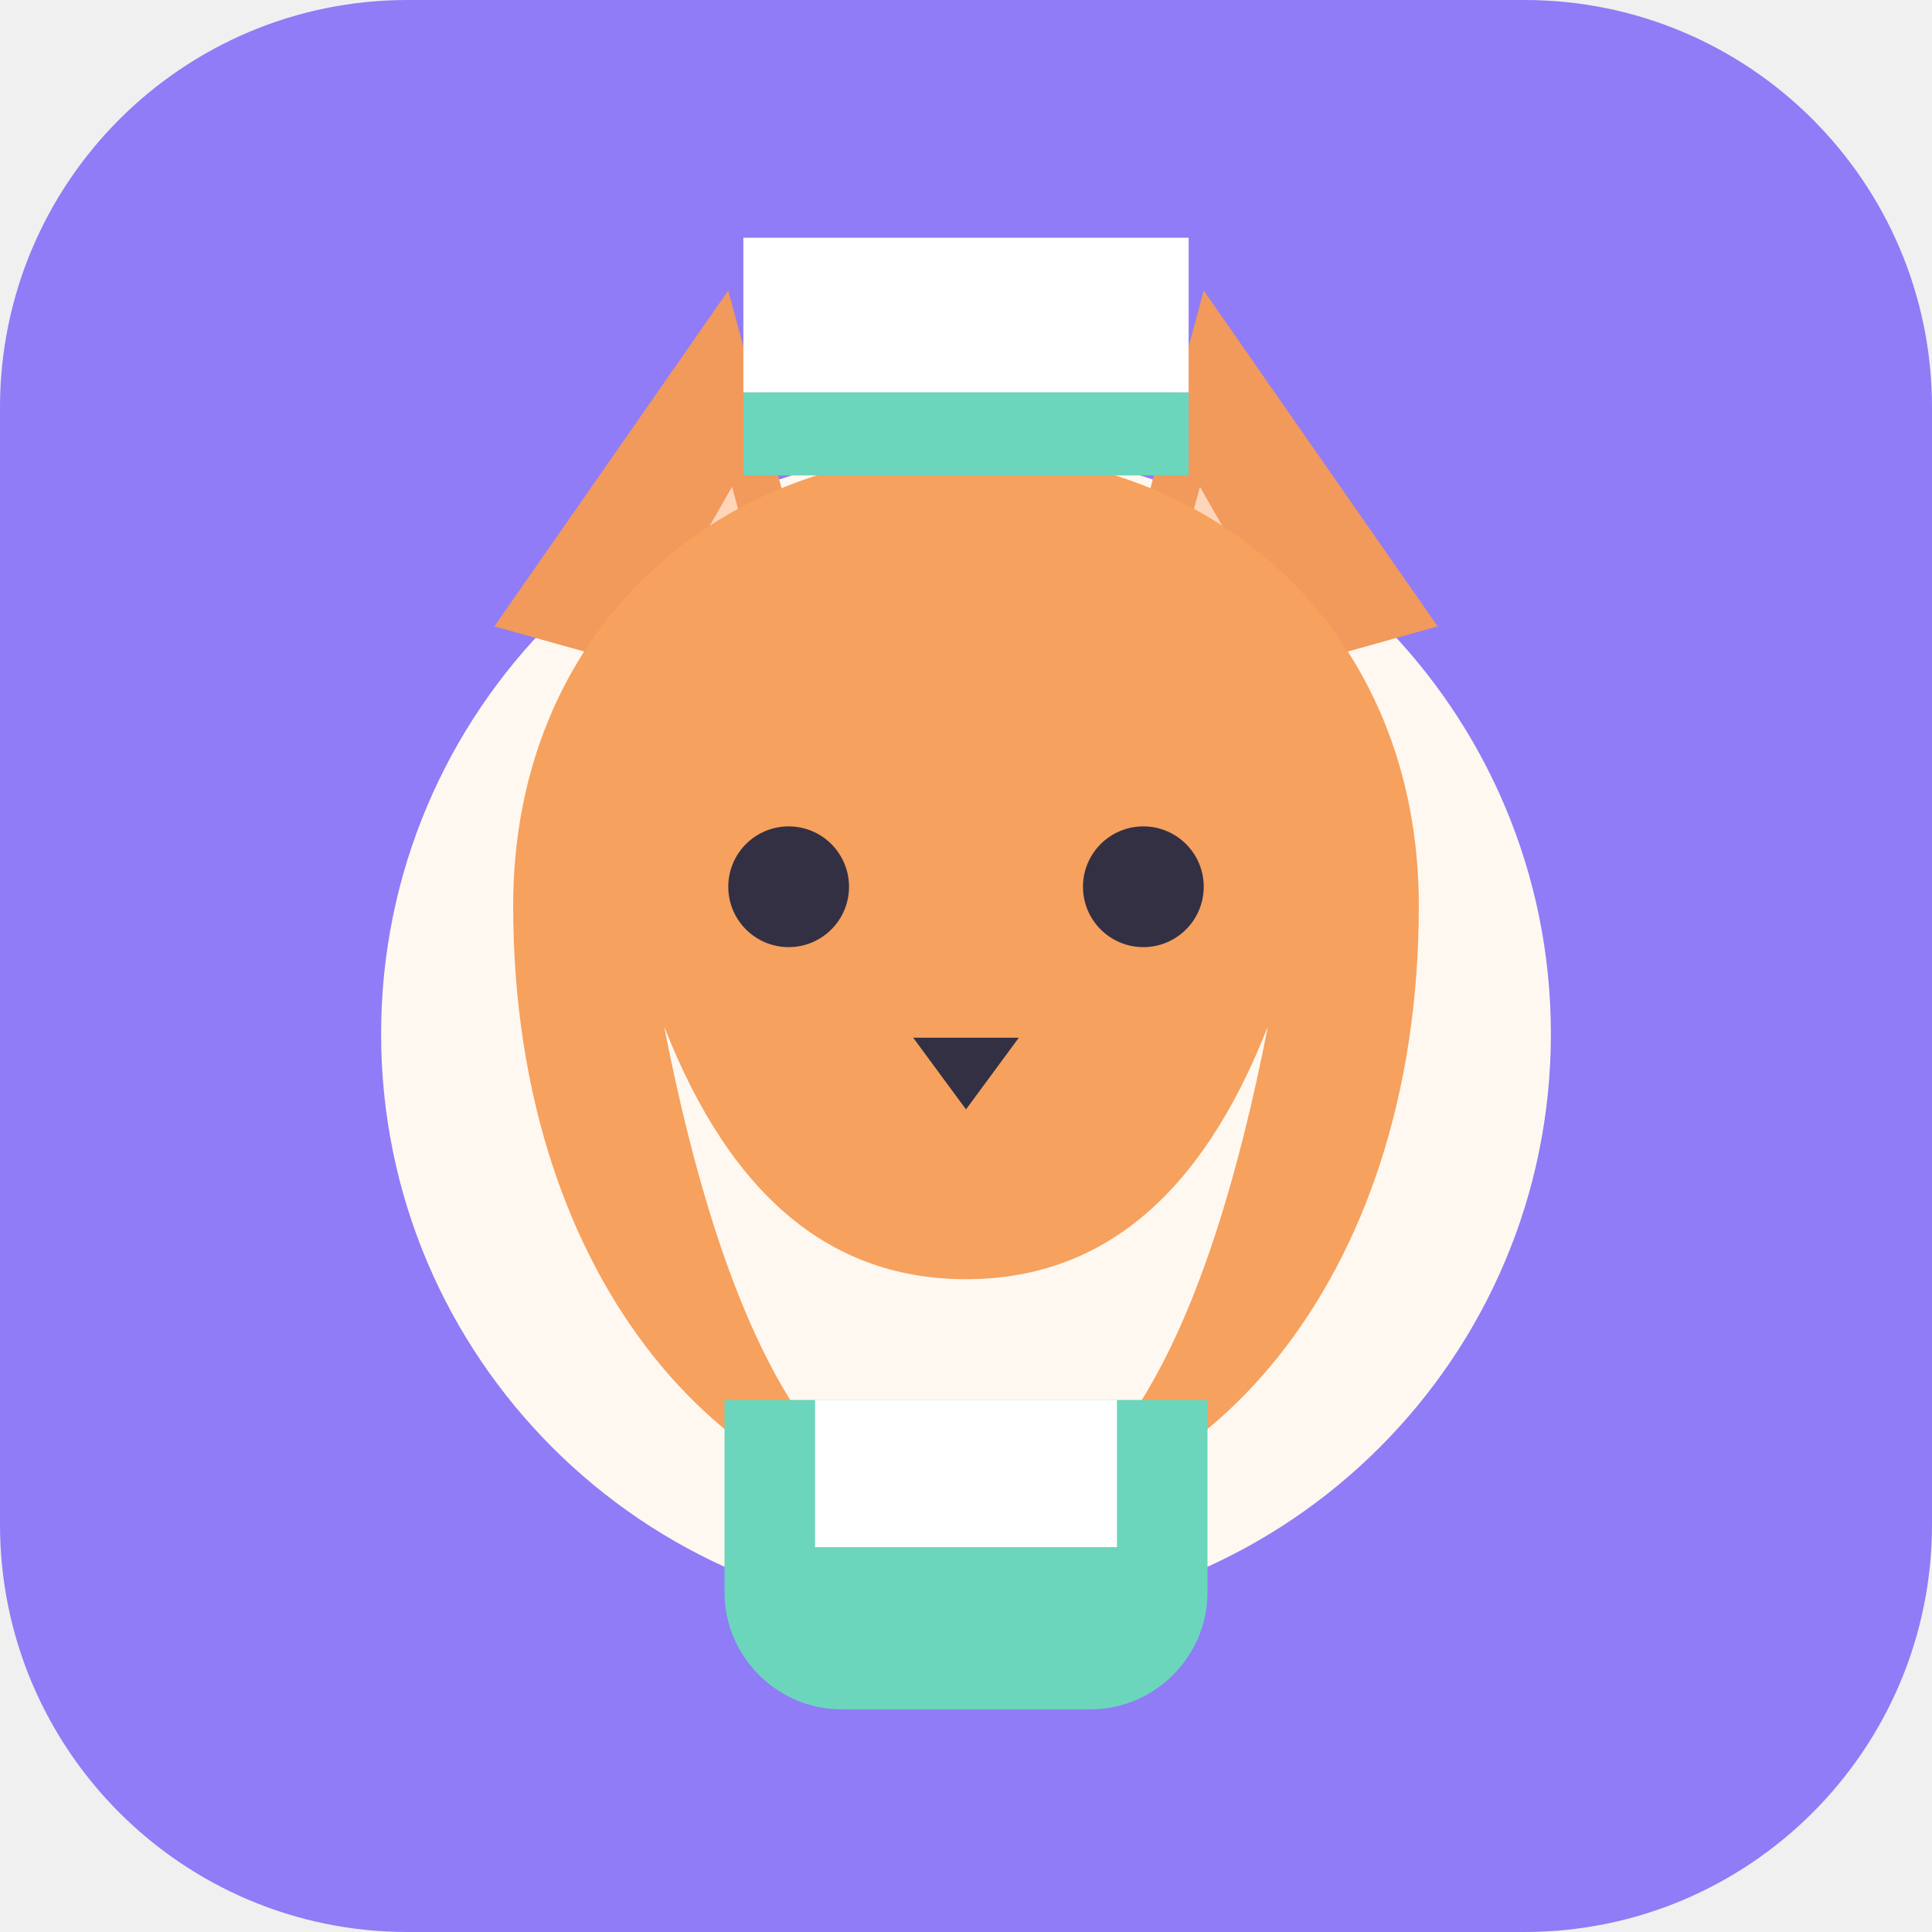
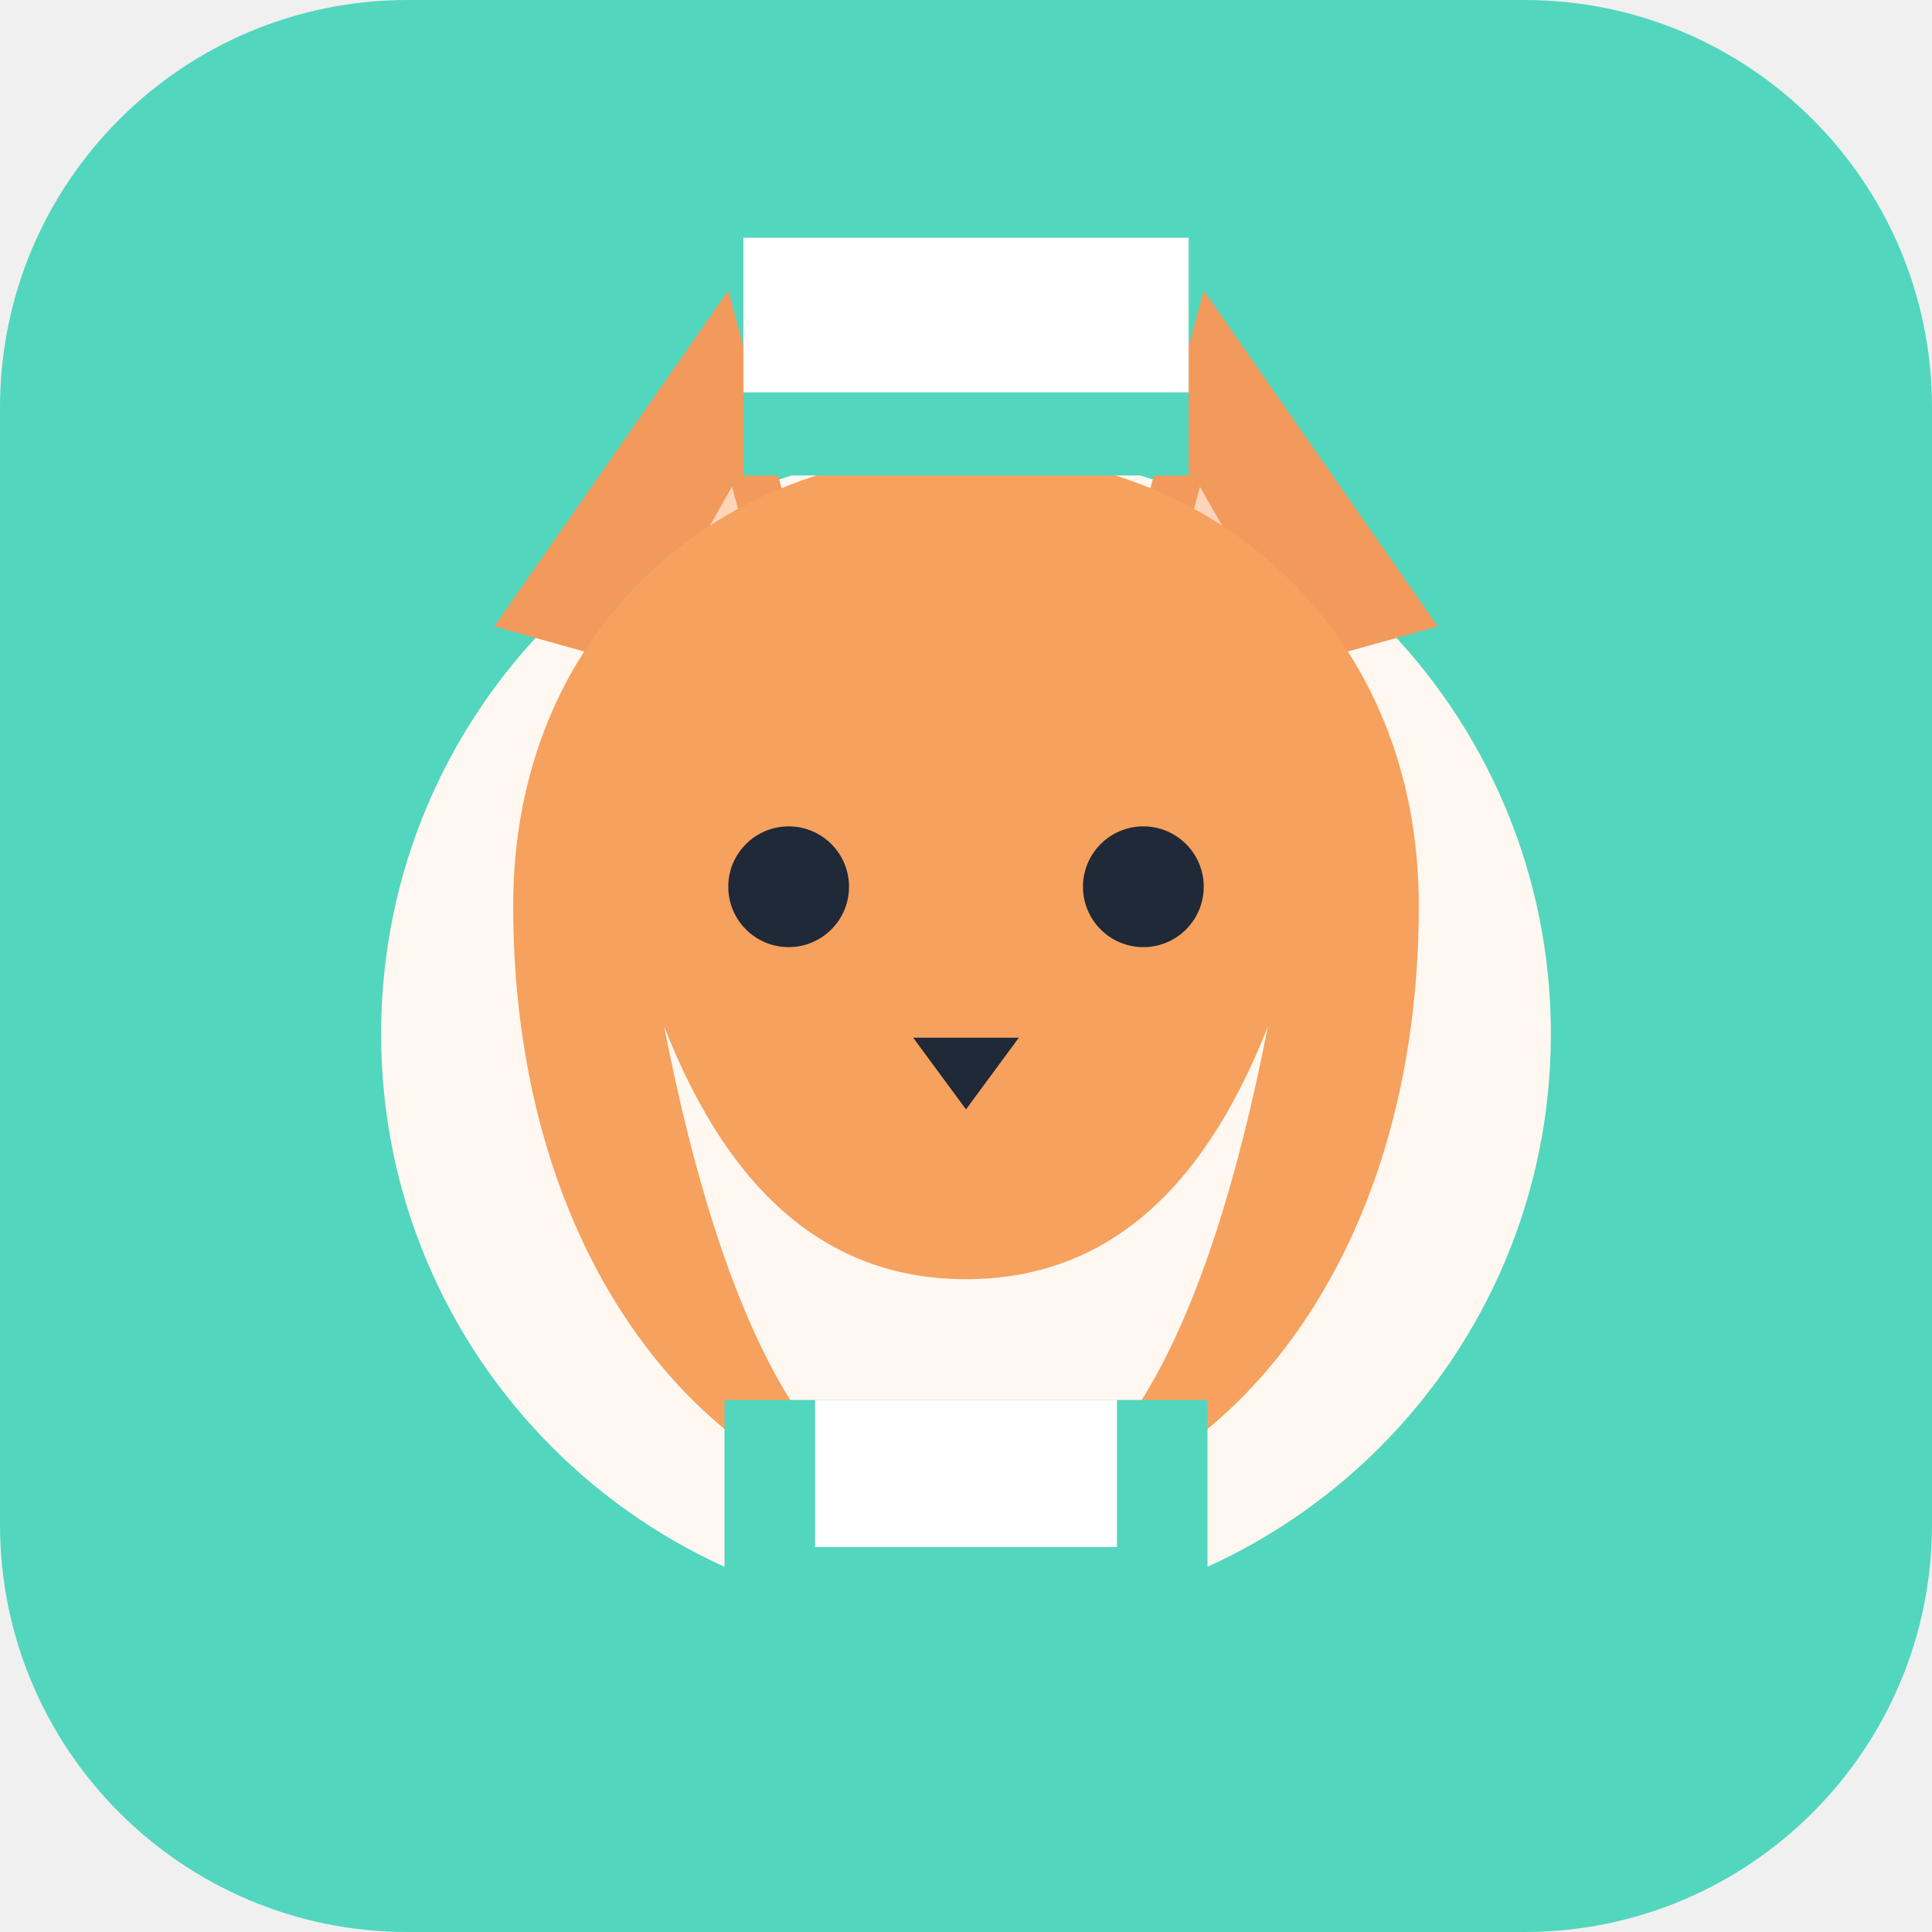
<svg xmlns="http://www.w3.org/2000/svg" width="512" height="512" viewBox="0 0 512 512" fill="none">
-   <rect width="512" height="512" rx="108" fill="#8F7CF6" />
+   <rect width="512" height="512" rx="108" fill="#53D6BE" />
  <circle cx="256" cy="274" r="155" fill="#FFF8F0" />
  <path d="M131 166L193 77L224 192L131 166Z" fill="#F2995C" />
  <path d="M381 166L319 77L288 192L381 166Z" fill="#F2995C" />
  <path d="M166 178L194 129L211 192L166 178Z" fill="#FFD5BA" />
  <path d="M346 178L318 129L301 192L346 178Z" fill="#FFD5BA" />
  <path d="M136 240C136 168 189 120 256 120C323 120 376 168 376 240C376 341 317 403 256 403C195 403 136 341 136 240Z" fill="#F6A15E" />
  <path d="M176 272C194 318 221 339 256 339C291 339 318 318 336 272C320 354 294 403 256 403C218 403 192 354 176 272Z" fill="#FFF8F0" />
-   <circle cx="209" cy="235" r="16" fill="#333044" />
-   <circle cx="303" cy="235" r="16" fill="#333044" />
-   <path d="M242 275H270L256 294L242 275Z" fill="#333044" />
-   <path d="M192 371H320V422C320 439 306 453 289 453H223C206 453 192 439 192 422V371Z" fill="#6BD6BC" />
+   <circle cx="209" cy="235" r="16" fill="#1F2937" />
+   <circle cx="303" cy="235" r="16" fill="#1F2937" />
+   <path d="M242 275H270L256 294L242 275Z" fill="#1F2937" />
+   <path d="M192 371H320V422C320 439 306 453 289 453H223C206 453 192 439 192 422V371Z" fill="#53D6BE" />
  <path d="M216 371H296V410H216V371Z" fill="#FFFFFF" />
  <path d="M197 63H315V104H197V63Z" fill="#FFFFFF" />
-   <path d="M197 104H315V126H197V104Z" fill="#6BD6BC" />
+   <path d="M197 104H315V126H197V104Z" fill="#53D6BE" />
</svg>
